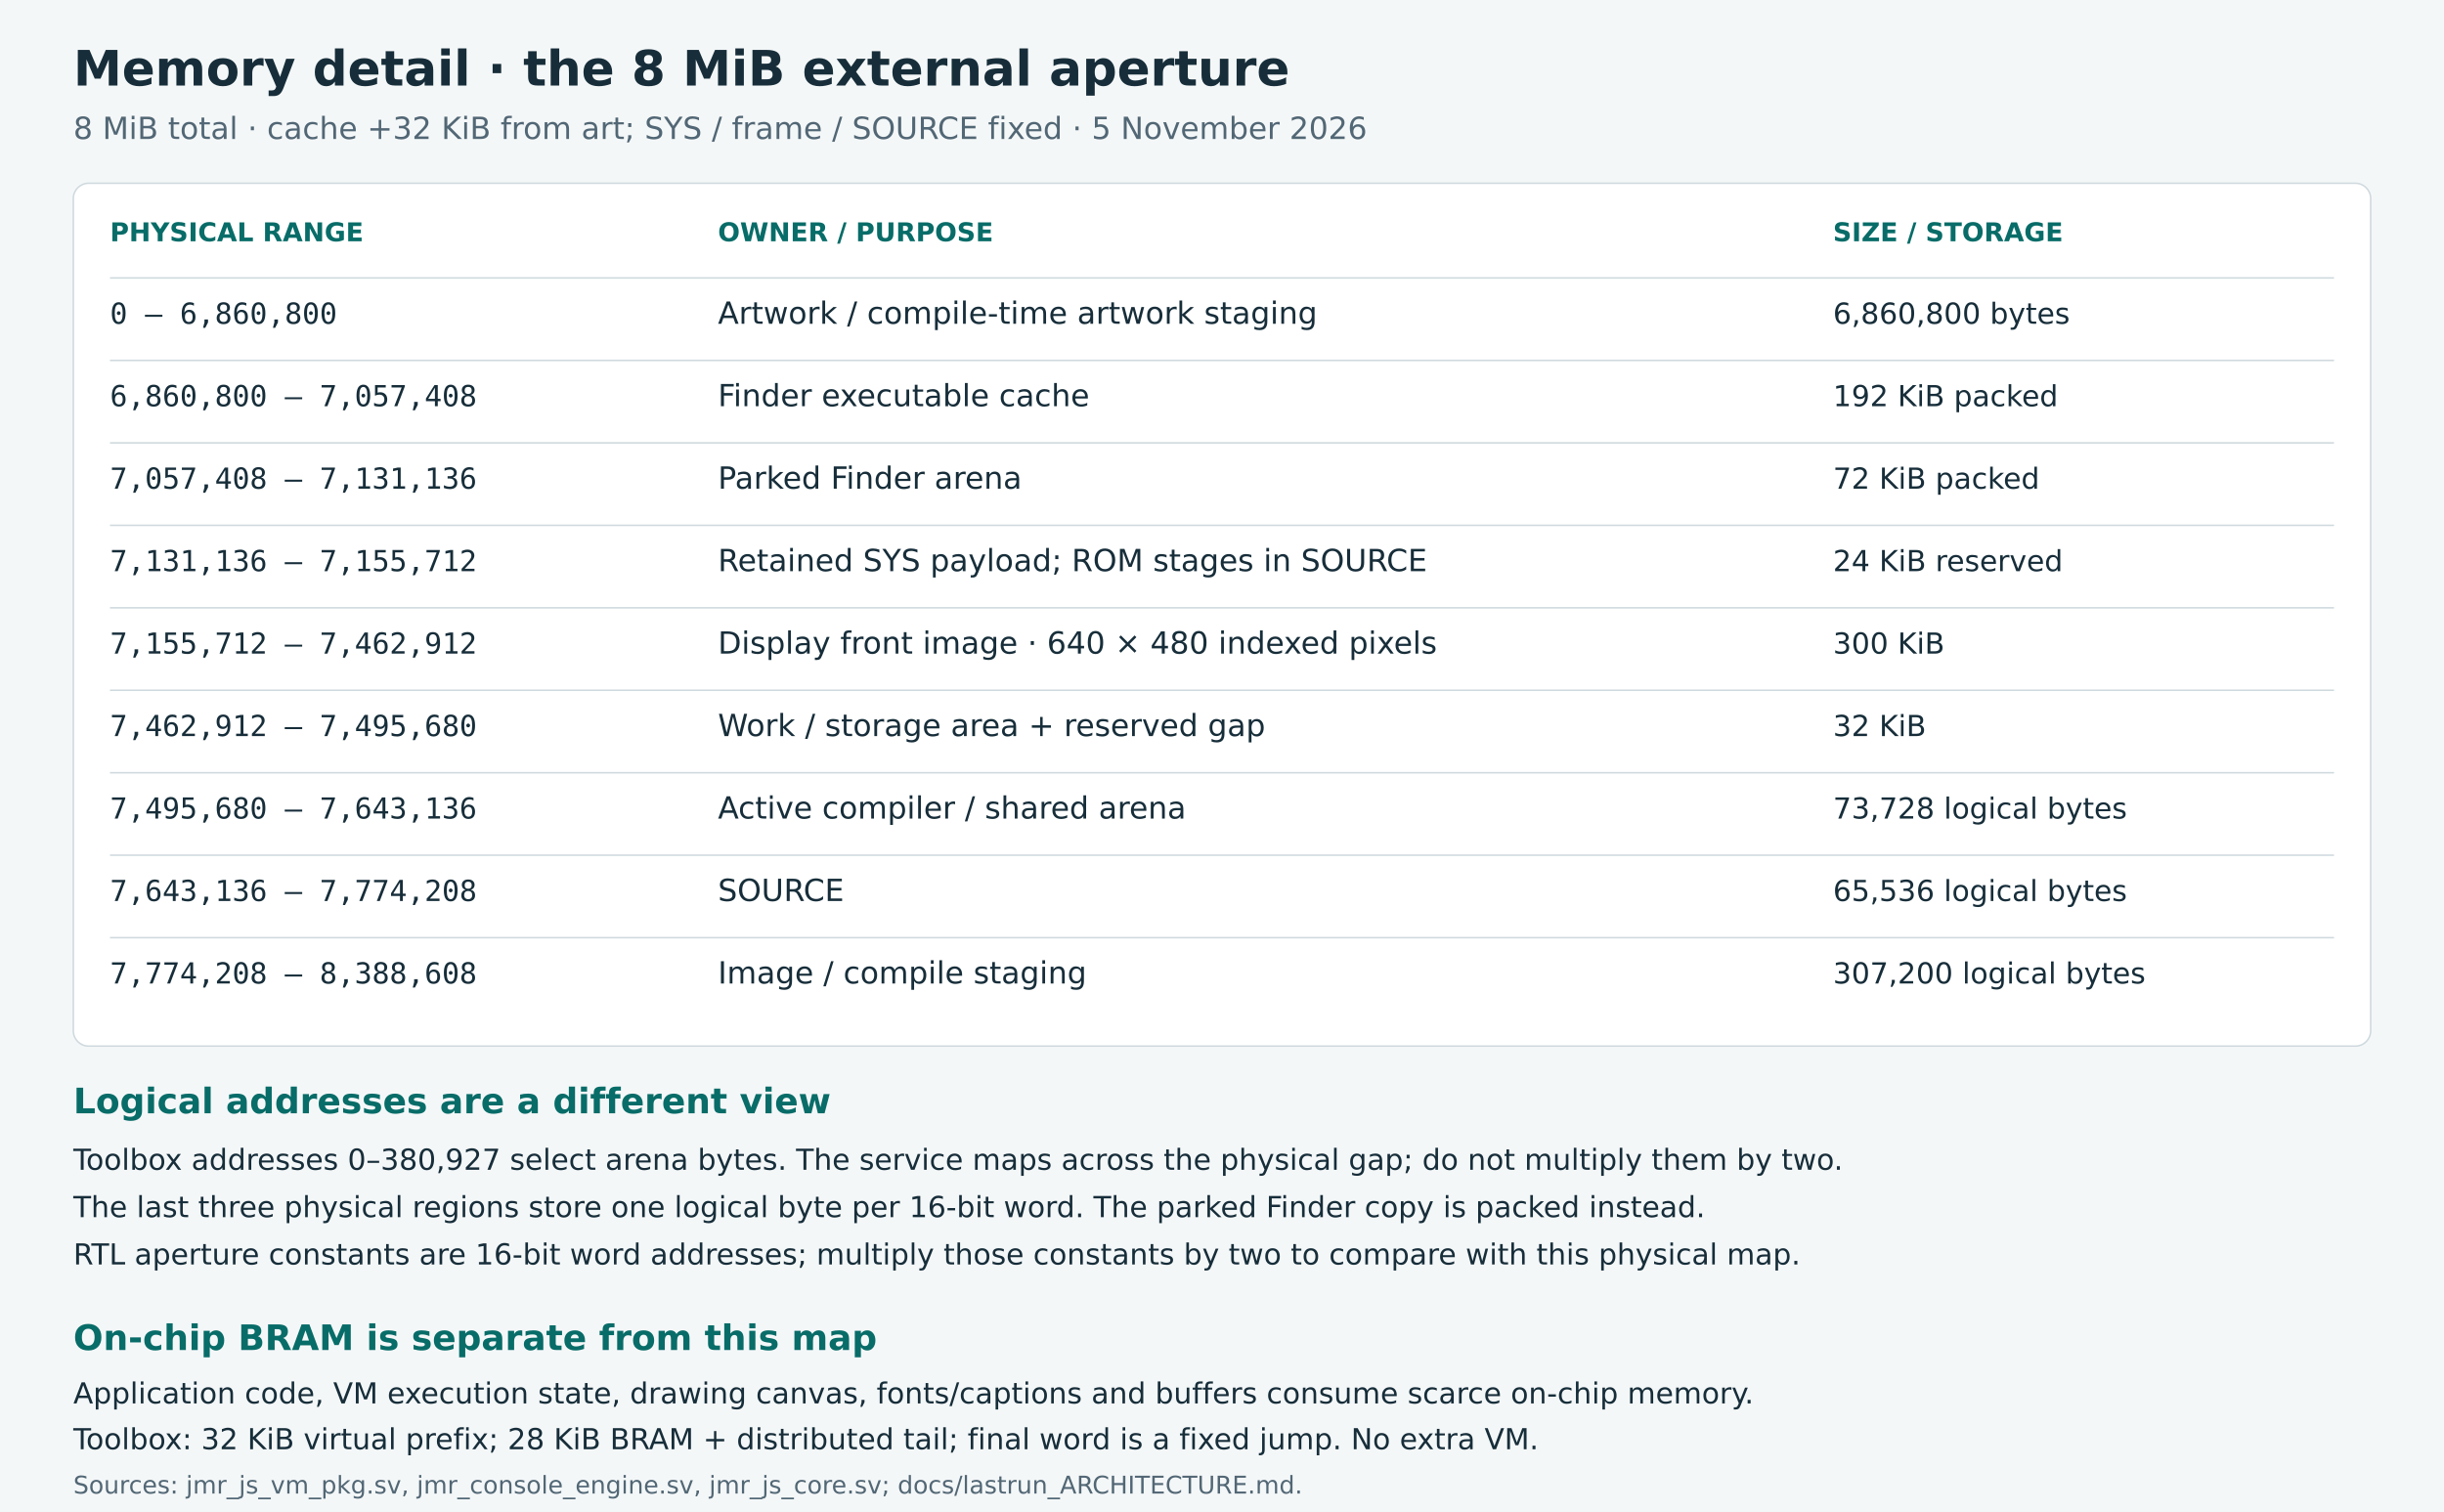
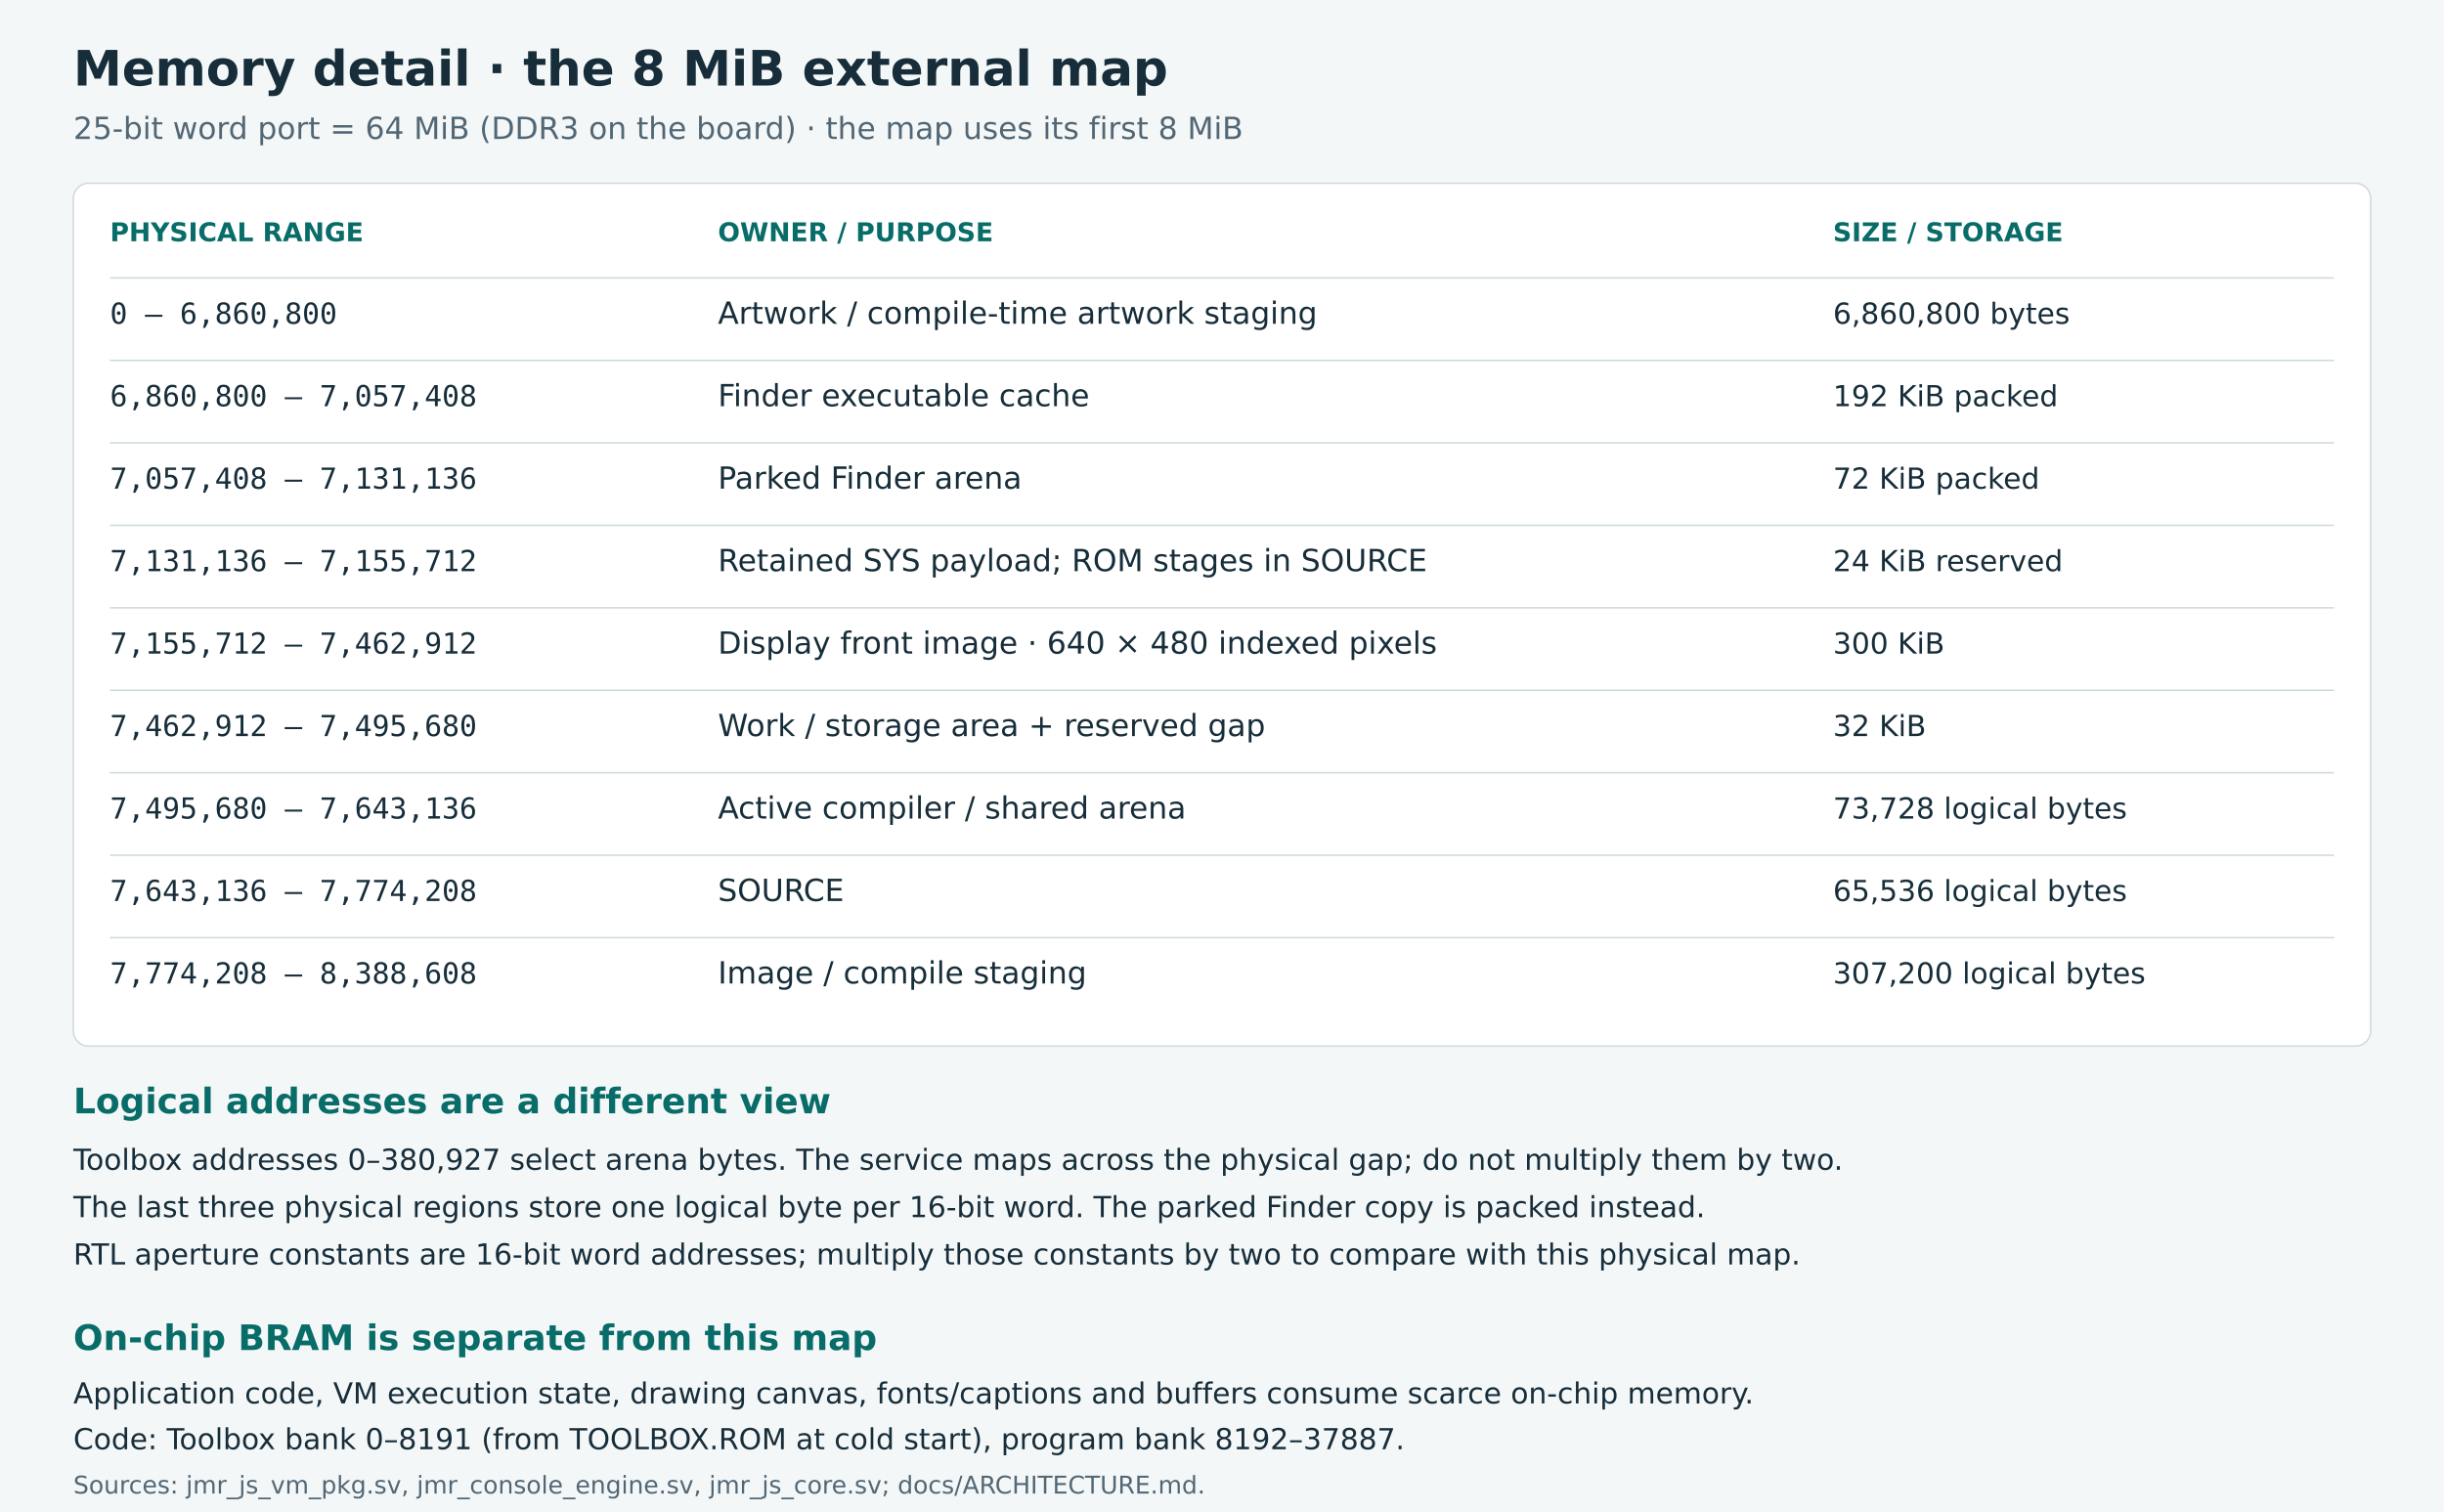
<svg xmlns="http://www.w3.org/2000/svg" width="1600" height="990" viewBox="0 0 1600 990" role="img" aria-labelledby="title desc">
  <defs>
    <marker id="arrow" markerWidth="8" markerHeight="8" refX="7" refY="4" orient="auto">
      <path d="M0 0 L8 4 L0 8" fill="#526775" />
    </marker>
  </defs>
  <rect x="0" y="0" width="1600" height="990" rx="0" fill="#f4f7f8" stroke="none" />
-   <text x="48" y="56" font-family="DejaVu Sans,sans-serif" font-size="32" font-weight="bold" fill="#172e3a">Memory detail · the 8 MiB external aperture</text>
-   <text x="48" y="91" font-family="DejaVu Sans,sans-serif" font-size="20" font-weight="normal" fill="#526775">8 MiB total · cache +32 KiB from art; SYS / frame / SOURCE fixed · 5 November 2026</text>
+   <text x="48" y="56" font-family="DejaVu Sans,sans-serif" font-size="32" font-weight="bold" fill="#172e3a">Memory detail · the 8 MiB external map</text>
+   <text x="48" y="91" font-family="DejaVu Sans,sans-serif" font-size="20" font-weight="normal" fill="#526775">25-bit word port = 64 MiB (DDR3 on the board) · the map uses its first 8 MiB</text>
  <rect x="48" y="120" width="1504" height="565" rx="10" fill="white" stroke="#ced9de" />
  <text x="72" y="158" font-family="DejaVu Sans,sans-serif" font-size="17" font-weight="bold" fill="#086c68">PHYSICAL RANGE</text>
  <text x="470" y="158" font-family="DejaVu Sans,sans-serif" font-size="17" font-weight="bold" fill="#086c68">OWNER / PURPOSE</text>
  <text x="1200" y="158" font-family="DejaVu Sans,sans-serif" font-size="17" font-weight="bold" fill="#086c68">SIZE / STORAGE</text>
  <path d="M72 182 H1528" stroke="#ced9de" />
  <text x="72" y="212" font-family="DejaVu Sans Mono,sans-serif" font-size="19" font-weight="normal" fill="#172e3a">0 – 6,860,800</text>
  <text x="470" y="212" font-family="DejaVu Sans,sans-serif" font-size="20" font-weight="normal" fill="#172e3a">Artwork / compile-time artwork staging</text>
  <text x="1200" y="212" font-family="DejaVu Sans,sans-serif" font-size="19" font-weight="normal" fill="#172e3a">6,860,800 bytes</text>
  <path d="M72 236 H1528" stroke="#ced9de" />
  <text x="72" y="266" font-family="DejaVu Sans Mono,sans-serif" font-size="19" font-weight="normal" fill="#172e3a">6,860,800 – 7,057,408</text>
  <text x="470" y="266" font-family="DejaVu Sans,sans-serif" font-size="20" font-weight="normal" fill="#172e3a">Finder executable cache</text>
  <text x="1200" y="266" font-family="DejaVu Sans,sans-serif" font-size="19" font-weight="normal" fill="#172e3a">192 KiB packed</text>
  <path d="M72 290 H1528" stroke="#ced9de" />
  <text x="72" y="320" font-family="DejaVu Sans Mono,sans-serif" font-size="19" font-weight="normal" fill="#172e3a">7,057,408 – 7,131,136</text>
  <text x="470" y="320" font-family="DejaVu Sans,sans-serif" font-size="20" font-weight="normal" fill="#172e3a">Parked Finder arena</text>
  <text x="1200" y="320" font-family="DejaVu Sans,sans-serif" font-size="19" font-weight="normal" fill="#172e3a">72 KiB packed</text>
  <path d="M72 344 H1528" stroke="#ced9de" />
  <text x="72" y="374" font-family="DejaVu Sans Mono,sans-serif" font-size="19" font-weight="normal" fill="#172e3a">7,131,136 – 7,155,712</text>
  <text x="470" y="374" font-family="DejaVu Sans,sans-serif" font-size="20" font-weight="normal" fill="#172e3a">Retained SYS payload; ROM stages in SOURCE</text>
  <text x="1200" y="374" font-family="DejaVu Sans,sans-serif" font-size="19" font-weight="normal" fill="#172e3a">24 KiB reserved</text>
  <path d="M72 398 H1528" stroke="#ced9de" />
  <text x="72" y="428" font-family="DejaVu Sans Mono,sans-serif" font-size="19" font-weight="normal" fill="#172e3a">7,155,712 – 7,462,912</text>
  <text x="470" y="428" font-family="DejaVu Sans,sans-serif" font-size="20" font-weight="normal" fill="#172e3a">Display front image · 640 × 480 indexed pixels</text>
  <text x="1200" y="428" font-family="DejaVu Sans,sans-serif" font-size="19" font-weight="normal" fill="#172e3a">300 KiB</text>
  <path d="M72 452 H1528" stroke="#ced9de" />
  <text x="72" y="482" font-family="DejaVu Sans Mono,sans-serif" font-size="19" font-weight="normal" fill="#172e3a">7,462,912 – 7,495,680</text>
  <text x="470" y="482" font-family="DejaVu Sans,sans-serif" font-size="20" font-weight="normal" fill="#172e3a">Work / storage area + reserved gap</text>
  <text x="1200" y="482" font-family="DejaVu Sans,sans-serif" font-size="19" font-weight="normal" fill="#172e3a">32 KiB</text>
  <path d="M72 506 H1528" stroke="#ced9de" />
  <text x="72" y="536" font-family="DejaVu Sans Mono,sans-serif" font-size="19" font-weight="normal" fill="#172e3a">7,495,680 – 7,643,136</text>
  <text x="470" y="536" font-family="DejaVu Sans,sans-serif" font-size="20" font-weight="normal" fill="#172e3a">Active compiler / shared arena</text>
  <text x="1200" y="536" font-family="DejaVu Sans,sans-serif" font-size="19" font-weight="normal" fill="#172e3a">73,728 logical bytes</text>
  <path d="M72 560 H1528" stroke="#ced9de" />
  <text x="72" y="590" font-family="DejaVu Sans Mono,sans-serif" font-size="19" font-weight="normal" fill="#172e3a">7,643,136 – 7,774,208</text>
  <text x="470" y="590" font-family="DejaVu Sans,sans-serif" font-size="20" font-weight="normal" fill="#172e3a">SOURCE</text>
  <text x="1200" y="590" font-family="DejaVu Sans,sans-serif" font-size="19" font-weight="normal" fill="#172e3a">65,536 logical bytes</text>
  <path d="M72 614 H1528" stroke="#ced9de" />
  <text x="72" y="644" font-family="DejaVu Sans Mono,sans-serif" font-size="19" font-weight="normal" fill="#172e3a">7,774,208 – 8,388,608</text>
  <text x="470" y="644" font-family="DejaVu Sans,sans-serif" font-size="20" font-weight="normal" fill="#172e3a">Image / compile staging</text>
  <text x="1200" y="644" font-family="DejaVu Sans,sans-serif" font-size="19" font-weight="normal" fill="#172e3a">307,200 logical bytes</text>
  <text x="48" y="729" font-family="DejaVu Sans,sans-serif" font-size="23" font-weight="bold" fill="#086c68">Logical addresses are a different view</text>
  <text x="48" y="766" font-family="DejaVu Sans,sans-serif" font-size="19" font-weight="normal" fill="#172e3a">Toolbox addresses 0–380,927 select arena bytes. The service maps across the physical gap; do not multiply them by two.</text>
  <text x="48" y="797" font-family="DejaVu Sans,sans-serif" font-size="19" font-weight="normal" fill="#172e3a">The last three physical regions store one logical byte per 16-bit word. The parked Finder copy is packed instead.</text>
  <text x="48" y="828" font-family="DejaVu Sans,sans-serif" font-size="19" font-weight="normal" fill="#172e3a">RTL aperture constants are 16-bit word addresses; multiply those constants by two to compare with this physical map.</text>
  <text x="48" y="884" font-family="DejaVu Sans,sans-serif" font-size="23" font-weight="bold" fill="#086c68">On-chip BRAM is separate from this map</text>
  <text x="48" y="919" font-family="DejaVu Sans,sans-serif" font-size="19" font-weight="normal" fill="#172e3a">Application code, VM execution state, drawing canvas, fonts/captions and buffers consume scarce on-chip memory.</text>
-   <text x="48" y="949" font-family="DejaVu Sans,sans-serif" font-size="19" font-weight="normal" fill="#172e3a">Toolbox: 32 KiB virtual prefix; 28 KiB BRAM + distributed tail; final word is a fixed jump. No extra VM.</text>
-   <text x="48" y="978" font-family="DejaVu Sans,sans-serif" font-size="16" font-weight="normal" fill="#526775">Sources: jmr_js_vm_pkg.sv, jmr_console_engine.sv, jmr_js_core.sv; docs/lastrun_ARCHITECTURE.md.</text>
+   <text x="48" y="949" font-family="DejaVu Sans,sans-serif" font-size="19" font-weight="normal" fill="#172e3a">Code: Toolbox bank 0–8191 (from TOOLBOX.ROM at cold start), program bank 8192–37887.</text>
+   <text x="48" y="978" font-family="DejaVu Sans,sans-serif" font-size="16" font-weight="normal" fill="#526775">Sources: jmr_js_vm_pkg.sv, jmr_console_engine.sv, jmr_js_core.sv; docs/ARCHITECTURE.md.</text>
</svg>
